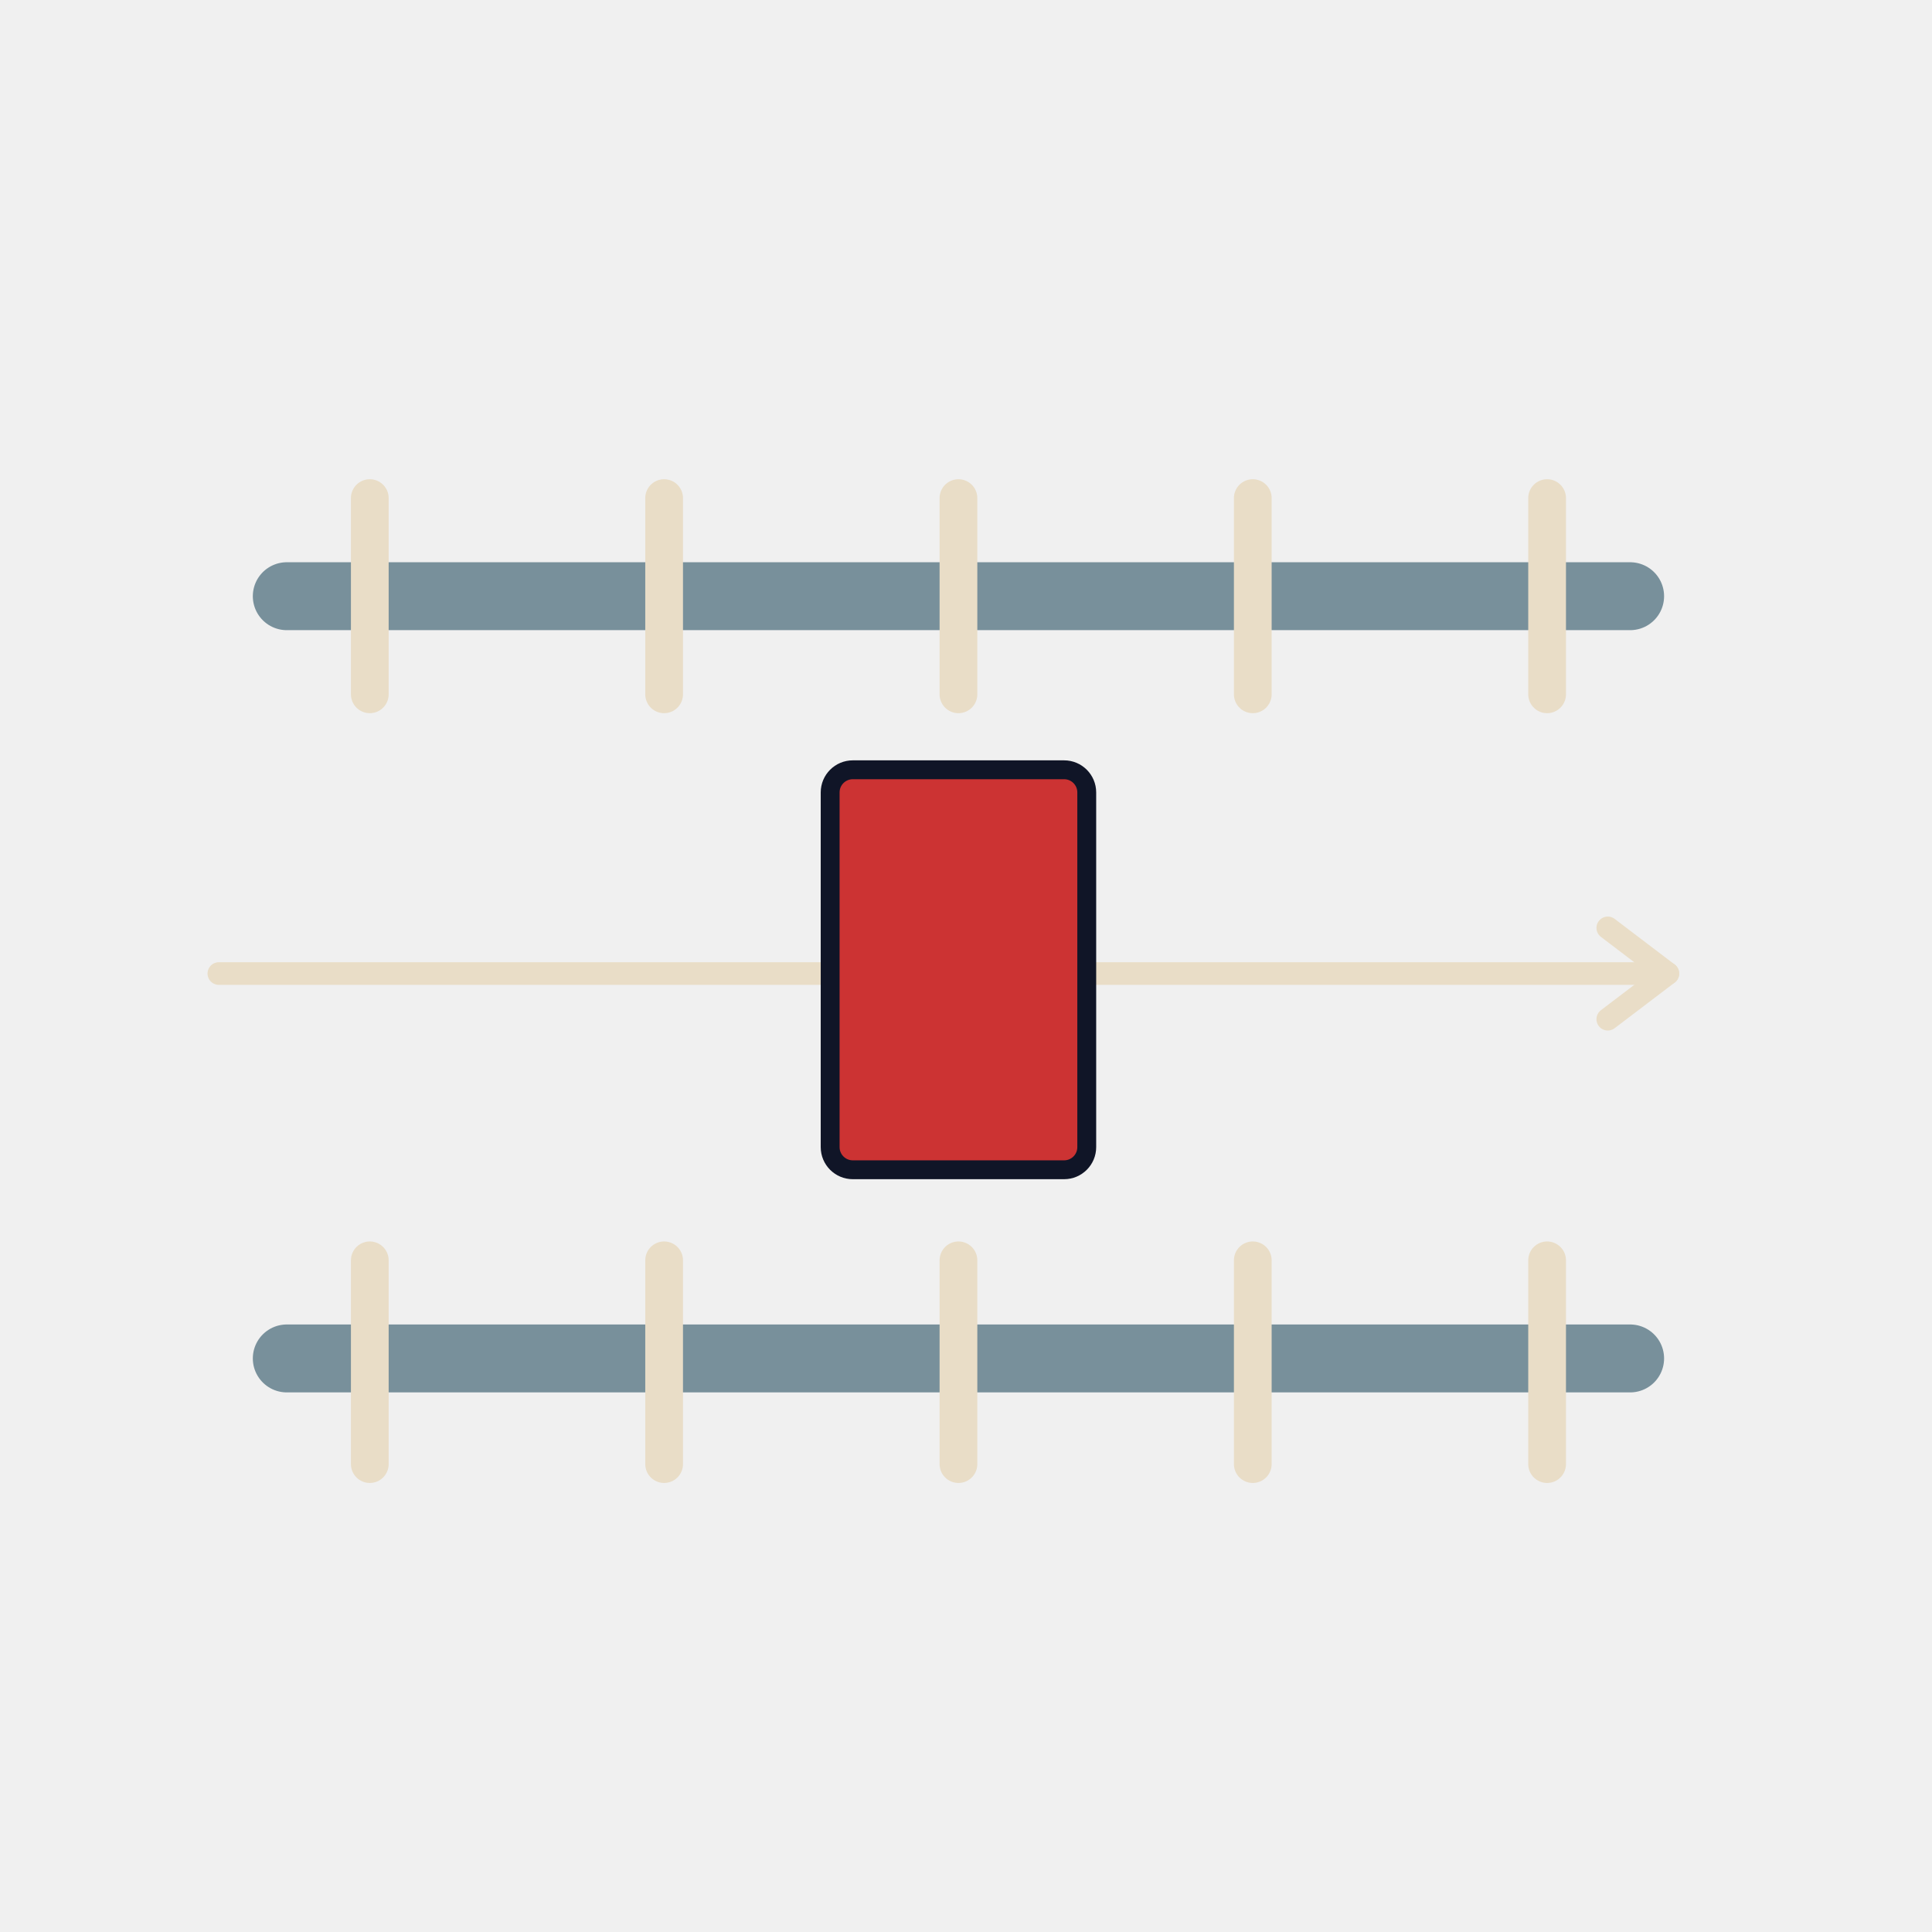
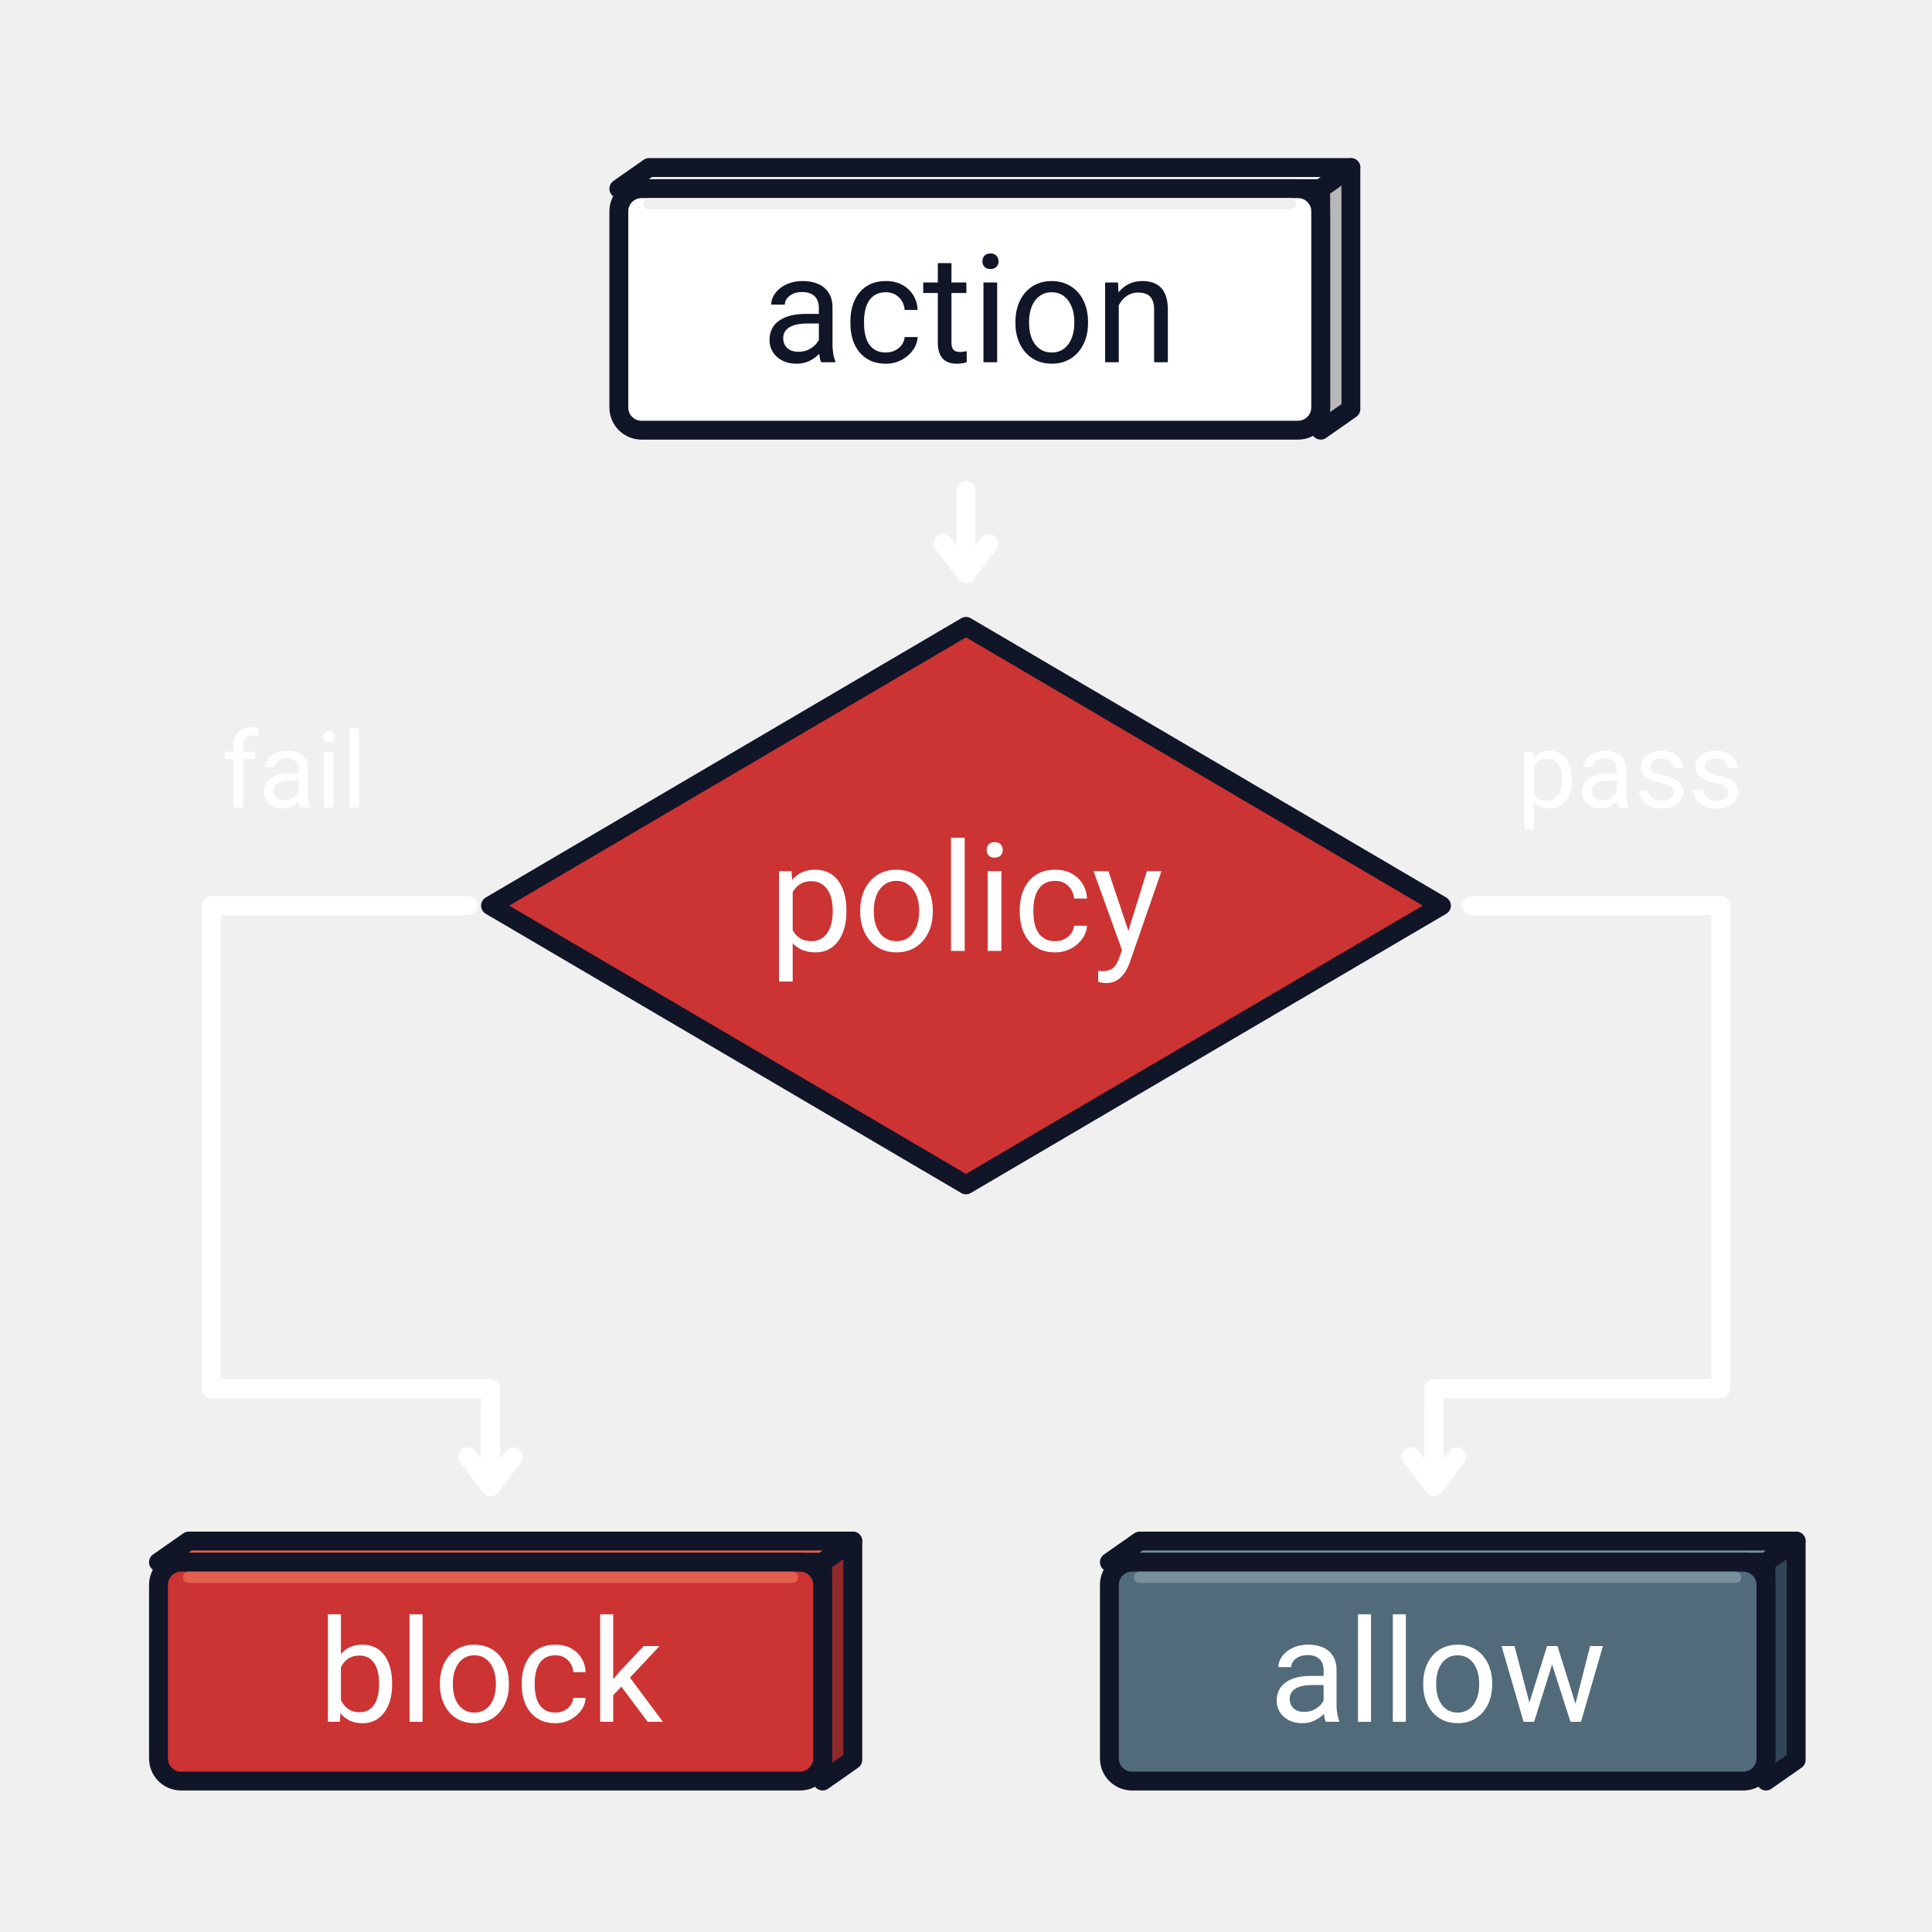
<svg xmlns="http://www.w3.org/2000/svg" width="256" height="256" viewBox="0 0 256 256" role="img" aria-labelledby="title desc">
  <g stroke-linecap="round" stroke-linejoin="round">
-     <path d="M38 79 H216 M38 180 H216" fill="none" stroke="#78909B" stroke-width="9" />
-     <line x1="49" y1="66" x2="49" y2="92" stroke="#E9DDC7" stroke-width="5" />
-     <line x1="49" y1="167" x2="49" y2="194" stroke="#E9DDC7" stroke-width="5" />
-     <line x1="88" y1="66" x2="88" y2="92" stroke="#E9DDC7" stroke-width="5" />
-     <line x1="88" y1="167" x2="88" y2="194" stroke="#E9DDC7" stroke-width="5" />
-     <line x1="127" y1="66" x2="127" y2="92" stroke="#E9DDC7" stroke-width="5" />
-     <line x1="127" y1="167" x2="127" y2="194" stroke="#E9DDC7" stroke-width="5" />
-     <line x1="166" y1="66" x2="166" y2="92" stroke="#E9DDC7" stroke-width="5" />
-     <line x1="166" y1="167" x2="166" y2="194" stroke="#E9DDC7" stroke-width="5" />
-     <line x1="205" y1="66" x2="205" y2="92" stroke="#E9DDC7" stroke-width="5" />
-     <line x1="205" y1="167" x2="205" y2="194" stroke="#E9DDC7" stroke-width="5" />
-     <line x1="29" y1="129" x2="221" y2="129" stroke="#E9DDC7" stroke-width="3" />
-     <path d="M213.04 135.05 L221 129 L213.04 122.95" fill="none" stroke="#E9DDC7" stroke-width="3" />
-     <rect x="110" y="102" width="34" height="53" rx="3" fill="#CC3333" stroke="#101527" stroke-width="2.5" />
+     <polygon points="82,25 86,22.2 179,22.2 175,25" fill="#F0F0F0" stroke="#101527" stroke-width="2.5" />
+     <polygon points="175,25 179,22.2 179,54.2 175,57" fill="#B8B8B8" stroke="#101527" stroke-width="2.5" />
+     <rect x="82" y="25" width="93" height="32" rx="3" fill="#FFFFFF" stroke="#101527" stroke-width="2.5" />
+     <line x1="86" y1="27" x2="171" y2="27" stroke="#F0F0F0" stroke-width="1.5" />
+     <g transform="translate(100.8975 48.0) scale(0.00976562 -0.00976562)">
+       <g transform="translate(0 0)">
+         <path d="M779 185V742Q779 806 753.5 853.5Q728 901 677.0 927.0Q626 953 551 953Q481 953 428.5 929.0Q376 905 346.5 866.0Q317 827 317 782H132Q132 840 162.0 897.0Q192 954 248.5 1000.5Q305 1047 384.5 1074.5Q464 1102 562 1102Q680 1102 770.5 1062.0Q861 1022 912.5 941.5Q964 861 964 740V236Q964 182 973.5 121.0Q983 60 1002 16V0H809Q795 32 787.0 85.5Q779 139 779 185ZM811 656 813 526H626Q547 526 485.0 513.5Q423 501 381.0 476.0Q339 451 317.0 413.5Q295 376 295 326Q295 275 318.0 233.0Q341 191 387.5 166.5Q434 142 502 142Q587 142 652.0 178.0Q717 214 755.5 266.0Q794 318 797 367L876 278Q869 236 838.0 185.0Q807 134 755.5 87.5Q704 41 633.5 10.5Q563 -20 475 -20Q365 -20 282.5 23.0Q200 66 154.5 138.5Q109 211 109 301Q109 388 143.0 454.5Q177 521 241.0 565.5Q305 610 395.0 633.0Q485 656 596 656Z" fill="#101527" stroke="none" stroke-width="0" />
+       </g>
+       <g transform="translate(1114 0)">
+         <path d="M574 132Q640 132 696.0 159.0Q752 186 788.0 233.5Q824 281 829 342H1005Q1000 246 940.5 163.5Q881 81 785.0 30.5Q689 -20 574 -20Q452 -20 361.5 23.0Q271 66 211.5 141.0Q152 216 122.5 313.5Q93 411 93 520V562Q93 671 122.5 768.5Q152 866 211.5 941.0Q271 1016 361.5 1059.0Q452 1102 574 1102Q701 1102 796.0 1050.5Q891 999 945.5 910.5Q1000 822 1005 710H829Q824 777 791.5 831.0Q759 885 703.5 917.5Q648 950 574 950Q489 950 431.5 916.5Q374 883 340.5 826.5Q307 770 292.5 701.5Q278 633 278 562V520Q278 449 292.0 380.0Q306 311 339.5 255.0Q373 199 430.5 165.5Q488 132 574 132Z" fill="#101527" stroke="none" stroke-width="0" />
+       </g>
+       <g transform="translate(2186 0)">
+         <path d="M594 1082V940H9V1082ZM207 1345H392V268Q392 213 409.0 185.0Q426 157 453.0 148.0Q480 139 511 139Q534 139 559.5 143.5Q585 148 598 151L599 0Q577 -7 541.5 -13.5Q506 -20 456 -20Q388 -20 331.0 7.0Q274 34 240.5 97.5Q207 161 207 269Z" fill="#101527" stroke="none" stroke-width="0" />
+       </g>
+       <g transform="translate(2856 0)">
+         <path d="M342 1082V0H156V1082ZM142 1369Q142 1414 169.5 1445.0Q197 1476 251 1476Q304 1476 332.5 1445.0Q361 1414 361 1369Q361 1326 332.5 1295.5Q304 1265 251 1265Q197 1265 169.5 1295.5Q142 1326 142 1369Z" fill="#101527" stroke="none" stroke-width="0" />
+       </g>
+       <g transform="translate(3354 0)">
+         <path d="M92 529V552Q92 669 126.0 769.5Q160 870 224.0 944.5Q288 1019 379.0 1060.5Q470 1102 583 1102Q697 1102 788.5 1060.5Q880 1019 944.5 944.5Q1009 870 1043.0 769.5Q1077 669 1077 552V529Q1077 412 1043.0 312.0Q1009 212 944.5 137.5Q880 63 789.5 21.5Q699 -20 585 -20Q471 -20 380.0 21.5Q289 63 224.5 137.5Q160 212 126.0 312.0Q92 412 92 529ZM277 552V529Q277 448 296.0 376.5Q315 305 353.5 250.0Q392 195 450.0 163.5Q508 132 585 132Q661 132 718.5 163.5Q776 195 814.0 250.0Q852 305 871.5 376.5Q891 448 891 529V552Q891 632 871.5 703.5Q852 775 813.5 830.5Q775 886 717.5 918.0Q660 950 583 950Q507 950 449.5 918.0Q392 886 353.5 830.5Q315 775 296.0 703.5Q277 632 277 552Z" fill="#101527" stroke="none" stroke-width="0" />
+       </g>
+       <g transform="translate(4522 0)">
+         <path d="M326 851V0H141V1082H316ZM282 582 205 585Q206 696 238.0 790.5Q270 885 328.0 955.0Q386 1025 466.5 1063.5Q547 1102 645 1102Q725 1102 789.0 1080.5Q853 1059 898.5 1012.0Q944 965 968.0 890.5Q992 816 992 709V0H806V711Q806 796 781.0 847.5Q756 899 708.0 922.5Q660 946 590 946Q521 946 464.5 917.0Q408 888 367.5 837.0Q327 786 304.5 720.5Q282 655 282 582Z" fill="#101527" stroke="none" stroke-width="0" />
+       </g>
+     </g>
+     <line x1="128" y1="65" x2="128" y2="76" stroke="#FFFFFF" stroke-width="2.5" />
+     <path d="M124.97 72.02 L128 76 L131.03 72.02" fill="none" stroke="#FFFFFF" stroke-width="2.5" />
+     <polygon points="128,83 191,120 128,157 65,120" fill="#CC3333" stroke="#101527" stroke-width="2.5" />
+     <g transform="translate(101.8525 126) scale(0.00976562 -0.00976562)">
+       <g transform="translate(0 0)">
+         <path d="M326 874V-416H140V1082H310ZM1055 550V529Q1055 411 1027.0 310.5Q999 210 945.5 136.0Q892 62 814.0 21.0Q736 -20 635 -20Q532 -20 453.0 14.0Q374 48 319.0 113.0Q264 178 231.5 269.0Q199 360 187 474V586Q199 706 232.0 801.0Q265 896 319.5 963.5Q374 1031 452.0 1066.5Q530 1102 632 1102Q734 1102 813.0 1062.5Q892 1023 946.0 950.0Q1000 877 1027.5 775.5Q1055 674 1055 550ZM869 529V550Q869 631 852.0 702.5Q835 774 799.5 828.5Q764 883 709.0 914.5Q654 946 578 946Q508 946 456.5 922.0Q405 898 369.0 857.5Q333 817 310.5 765.5Q288 714 277 659V400Q297 330 333.0 268.5Q369 207 429.0 169.5Q489 132 580 132Q655 132 709.5 163.5Q764 195 799.5 250.0Q835 305 852.0 376.5Q869 448 869 529Z" fill="#FFFFFF" stroke="none" stroke-width="0" />
+       </g>
+       <g transform="translate(1150 0)">
+         <path d="M92 529V552Q92 669 126.0 769.5Q160 870 224.0 944.5Q288 1019 379.0 1060.5Q470 1102 583 1102Q697 1102 788.5 1060.5Q880 1019 944.5 944.5Q1009 870 1043.0 769.5Q1077 669 1077 552V529Q1077 412 1043.0 312.0Q1009 212 944.5 137.5Q880 63 789.5 21.5Q699 -20 585 -20Q471 -20 380.0 21.5Q289 63 224.5 137.5Q160 212 126.0 312.0Q92 412 92 529ZM277 552V529Q277 448 296.0 376.5Q315 305 353.5 250.0Q392 195 450.0 163.5Q508 132 585 132Q661 132 718.5 163.5Q776 195 814.0 250.0Q852 305 871.5 376.5Q891 448 891 529V552Q891 632 871.5 703.5Q852 775 813.5 830.5Q775 886 717.5 918.0Q660 950 583 950Q507 950 449.5 918.0Q392 886 353.5 830.5Q315 775 296.0 703.5Q277 632 277 552Z" fill="#FFFFFF" stroke="none" stroke-width="0" />
+       </g>
+       <g transform="translate(2318 0)">
+         <path d="M342 1536V0H156V1536Z" fill="#FFFFFF" stroke="none" stroke-width="0" />
+       </g>
+       <g transform="translate(2816 0)">
+         <path d="M342 1082V0H156V1082ZM142 1369Q142 1414 169.5 1445.0Q197 1476 251 1476Q304 1476 332.5 1445.0Q361 1414 361 1369Q361 1326 332.5 1295.5Q304 1265 251 1265Q197 1265 169.5 1295.5Q142 1326 142 1369Z" fill="#FFFFFF" stroke="none" stroke-width="0" />
+       </g>
+       <g transform="translate(3314 0)">
+         <path d="M574 132Q640 132 696.0 159.0Q752 186 788.0 233.5Q824 281 829 342H1005Q1000 246 940.5 163.5Q881 81 785.0 30.5Q689 -20 574 -20Q452 -20 361.5 23.0Q271 66 211.5 141.0Q152 216 122.5 313.5Q93 411 93 520V562Q93 671 122.5 768.5Q152 866 211.5 941.0Q271 1016 361.5 1059.0Q452 1102 574 1102Q701 1102 796.0 1050.5Q891 999 945.5 910.5Q1000 822 1005 710H829Q824 777 791.5 831.0Q759 885 703.5 917.5Q648 950 574 950Q489 950 431.5 916.5Q374 883 340.5 826.5Q307 770 292.5 701.5Q278 633 278 562V520Q278 449 292.0 380.0Q306 311 339.5 255.0Q373 199 430.5 165.5Q488 132 574 132Z" fill="#FFFFFF" stroke="none" stroke-width="0" />
+       </g>
+       <g transform="translate(4386 0)">
+         <path d="M445 112 746 1082H944L510 -167Q495 -207 470.5 -253.5Q446 -300 408.0 -342.0Q370 -384 316.5 -410.5Q263 -437 189 -437Q167 -437 133.0 -431.0Q99 -425 85 -421L84 -271Q92 -272 109.5 -273.5Q127 -275 134 -275Q197 -275 241.0 -258.5Q285 -242 315.5 -203.5Q346 -165 368 -98ZM224 1082 505 242 553 47 420 -21 22 1082Z" fill="#FFFFFF" stroke="none" stroke-width="0" />
+       </g>
+     </g>
+     <path d="M62 120 H28 V184 H65 V195 M195 120 H228 V184 H190 V195" fill="none" stroke="#FFFFFF" stroke-width="2.5" />
+     <g transform="translate(29.3545 107) scale(0.00683594 -0.00683594)">
+       <g transform="translate(0 0)">
+         <path d="M417 0H232V1196Q232 1313 274.5 1393.5Q317 1474 397.0 1515.5Q477 1557 587 1557Q619 1557 651.5 1553.0Q684 1549 715 1541L705 1390Q684 1395 657.5 1397.0Q631 1399 605 1399Q546 1399 503.5 1375.5Q461 1352 439.0 1307.0Q417 1262 417 1196ZM647 1082V940H61V1082Z" fill="#FFFFFF" stroke="none" stroke-width="0" />
+       </g>
+       <g transform="translate(712 0)">
+         <path d="M779 185V742Q779 806 753.5 853.5Q728 901 677.0 927.0Q626 953 551 953Q481 953 428.5 929.0Q376 905 346.5 866.0Q317 827 317 782H132Q132 840 162.0 897.0Q192 954 248.5 1000.5Q305 1047 384.5 1074.5Q464 1102 562 1102Q680 1102 770.5 1062.0Q861 1022 912.5 941.5Q964 861 964 740V236Q964 182 973.5 121.0Q983 60 1002 16V0H809Q795 32 787.0 85.5Q779 139 779 185ZM811 656 813 526H626Q547 526 485.0 513.5Q423 501 381.0 476.0Q339 451 317.0 413.5Q295 376 295 326Q295 275 318.0 233.0Q341 191 387.5 166.5Q434 142 502 142Q587 142 652.0 178.0Q717 214 755.5 266.0Q794 318 797 367L876 278Q869 236 838.0 185.0Q807 134 755.5 87.5Q704 41 633.5 10.5Q563 -20 475 -20Q365 -20 282.5 23.0Q200 66 154.5 138.5Q109 211 109 301Q109 388 143.0 454.5Q177 521 241.0 565.5Q305 610 395.0 633.0Q485 656 596 656Z" fill="#FFFFFF" stroke="none" stroke-width="0" />
+       </g>
+       <g transform="translate(1826 0)">
+         <path d="M342 1082V0H156V1082ZM142 1369Q142 1414 169.5 1445.0Q197 1476 251 1476Q304 1476 332.5 1445.0Q361 1414 361 1369Q361 1326 332.5 1295.5Q304 1265 251 1265Q197 1265 169.5 1295.5Q142 1326 142 1369Z" fill="#FFFFFF" stroke="none" stroke-width="0" />
+       </g>
+       <g transform="translate(2324 0)">
+         <path d="M342 1536V0H156V1536Z" fill="#FFFFFF" stroke="none" stroke-width="0" />
+       </g>
+     </g>
+     <g transform="translate(201.0361 107) scale(0.00683594 -0.00683594)">
+       <g transform="translate(0 0)">
+         <path d="M326 874V-416H140V1082H310ZM1055 550V529Q1055 411 1027.0 310.5Q999 210 945.5 136.0Q892 62 814.0 21.0Q736 -20 635 -20Q532 -20 453.0 14.0Q374 48 319.0 113.0Q264 178 231.5 269.0Q199 360 187 474V586Q199 706 232.0 801.0Q265 896 319.5 963.5Q374 1031 452.0 1066.5Q530 1102 632 1102Q734 1102 813.0 1062.5Q892 1023 946.0 950.0Q1000 877 1027.5 775.5Q1055 674 1055 550ZM869 529V550Q869 631 852.0 702.5Q835 774 799.5 828.5Q764 883 709.0 914.5Q654 946 578 946Q508 946 456.5 922.0Q405 898 369.0 857.5Q333 817 310.5 765.5Q288 714 277 659V400Q297 330 333.0 268.5Q369 207 429.0 169.5Q489 132 580 132Q655 132 709.5 163.5Q764 195 799.5 250.0Q835 305 852.0 376.5Q869 448 869 529Z" fill="#FFFFFF" stroke="none" stroke-width="0" />
+       </g>
+       <g transform="translate(1150 0)">
+         <path d="M779 185V742Q779 806 753.5 853.5Q728 901 677.0 927.0Q626 953 551 953Q481 953 428.5 929.0Q376 905 346.5 866.0Q317 827 317 782H132Q132 840 162.0 897.0Q192 954 248.5 1000.5Q305 1047 384.5 1074.5Q464 1102 562 1102Q680 1102 770.5 1062.0Q861 1022 912.5 941.5Q964 861 964 740V236Q964 182 973.5 121.0Q983 60 1002 16V0H809Q795 32 787.0 85.5Q779 139 779 185ZM811 656 813 526H626Q547 526 485.0 513.5Q423 501 381.0 476.0Q339 451 317.0 413.5Q295 376 295 326Q295 275 318.0 233.0Q341 191 387.5 166.5Q434 142 502 142Q587 142 652.0 178.0Q717 214 755.5 266.0Q794 318 797 367L876 278Q869 236 838.0 185.0Q807 134 755.5 87.5Q704 41 633.5 10.5Q563 -20 475 -20Q365 -20 282.5 23.0Q200 66 154.5 138.5Q109 211 109 301Q109 388 143.0 454.5Q177 521 241.0 565.5Q305 610 395.0 633.0Q485 656 596 656Z" fill="#FFFFFF" stroke="none" stroke-width="0" />
+       </g>
+       <g transform="translate(2264 0)">
+         <path d="M771 287Q771 327 753.5 361.5Q736 396 682.5 424.5Q629 453 522 474Q432 493 359.5 519.0Q287 545 236.5 582.0Q186 619 159.0 669.0Q132 719 132 786Q132 850 160.5 907.0Q189 964 241.5 1008.0Q294 1052 368.0 1077.0Q442 1102 533 1102Q663 1102 755.0 1056.0Q847 1010 896.0 933.5Q945 857 945 764H760Q760 809 733.5 851.5Q707 894 656.5 922.0Q606 950 533 950Q456 950 408.5 926.5Q361 903 339.5 867.0Q318 831 318 791Q318 761 328.5 737.5Q339 714 366.0 694.5Q393 675 442.0 658.0Q491 641 567 624Q700 594 786.0 552.0Q872 510 914.0 449.0Q956 388 956 301Q956 230 926.5 171.0Q897 112 841.5 69.5Q786 27 709.5 3.5Q633 -20 538 -20Q395 -20 296.0 31.0Q197 82 146.0 163.0Q95 244 95 334H281Q285 258 325.0 213.5Q365 169 423.0 150.5Q481 132 538 132Q614 132 665.5 152.0Q717 172 744.0 207.0Q771 242 771 287Z" fill="#FFFFFF" stroke="none" stroke-width="0" />
+       </g>
+       <g transform="translate(3321 0)">
+         <path d="M771 287Q771 327 753.5 361.5Q736 396 682.5 424.5Q629 453 522 474Q432 493 359.5 519.0Q287 545 236.5 582.0Q186 619 159.0 669.0Q132 719 132 786Q132 850 160.5 907.0Q189 964 241.5 1008.0Q294 1052 368.0 1077.0Q442 1102 533 1102Q663 1102 755.0 1056.0Q847 1010 896.0 933.5Q945 857 945 764H760Q760 809 733.5 851.5Q707 894 656.5 922.0Q606 950 533 950Q456 950 408.5 926.5Q361 903 339.5 867.0Q318 831 318 791Q318 761 328.5 737.5Q339 714 366.0 694.5Q393 675 442.0 658.0Q491 641 567 624Q700 594 786.0 552.0Q872 510 914.0 449.0Q956 388 956 301Q956 230 926.5 171.0Q897 112 841.5 69.5Q786 27 709.5 3.5Q633 -20 538 -20Q395 -20 296.0 31.0Q197 82 146.0 163.0Q95 244 95 334H281Q285 258 325.0 213.5Q365 169 423.0 150.5Q481 132 538 132Q614 132 665.5 152.0Q717 172 744.0 207.0Q771 242 771 287Z" fill="#FFFFFF" stroke="none" stroke-width="0" />
+       </g>
+     </g>
+     <line x1="65" y1="187" x2="65" y2="197" stroke="#FFFFFF" stroke-width="2.5" />
+     <path d="M61.97 193.02 L65 197 L68.03 193.02" fill="none" stroke="#FFFFFF" stroke-width="2.5" />
+     <line x1="190" y1="187" x2="190" y2="197" stroke="#FFFFFF" stroke-width="2.5" />
+     <path d="M186.97 193.02 L190 197 L193.03 193.02" fill="none" stroke="#FFFFFF" stroke-width="2.5" />
+     <polygon points="21,207 25,204.2 113,204.2 109,207" fill="#E4604E" stroke="#101527" stroke-width="2.5" />
+     <polygon points="109,207 113,204.2 113,233.2 109,236" fill="#8F292C" stroke="#101527" stroke-width="2.5" />
+     <rect x="21" y="207" width="88" height="29" rx="3" fill="#CC3333" stroke="#101527" stroke-width="2.5" />
+     <line x1="25" y1="209" x2="105" y2="209" stroke="#E4604E" stroke-width="1.5" />
+     <g transform="translate(42.1499 228.15) scale(0.00927734 -0.00927734)">
+       <g transform="translate(0 0)">
+         <path d="M140 1536H326V210L310 0H140ZM1057 550V529Q1057 411 1029.0 310.5Q1001 210 947.0 136.0Q893 62 815.0 21.0Q737 -20 636 -20Q533 -20 455.5 15.5Q378 51 325.0 118.0Q272 185 240.5 280.0Q209 375 197 494V586Q209 706 240.5 801.0Q272 896 325.0 963.5Q378 1031 455.0 1066.5Q532 1102 634 1102Q736 1102 815.0 1062.5Q894 1023 947.5 950.0Q1001 877 1029.0 775.5Q1057 674 1057 550ZM871 529V550Q871 631 856.0 702.5Q841 774 808.0 828.5Q775 883 721.0 914.5Q667 946 588 946Q518 946 466.5 922.0Q415 898 379.0 857.5Q343 817 320.5 765.5Q298 714 287 659V418Q303 348 339.5 283.5Q376 219 437.5 178.0Q499 137 590 137Q665 137 718.5 167.5Q772 198 805.5 252.0Q839 306 855.0 377.0Q871 448 871 529Z" fill="#FFFFFF" stroke="none" stroke-width="0" />
+       </g>
+       <g transform="translate(1150 0)">
+         <path d="M342 1536V0H156V1536Z" fill="#FFFFFF" stroke="none" stroke-width="0" />
+       </g>
+       <g transform="translate(1648 0)">
+         <path d="M92 529V552Q92 669 126.0 769.5Q160 870 224.0 944.5Q288 1019 379.0 1060.5Q470 1102 583 1102Q697 1102 788.5 1060.5Q880 1019 944.5 944.5Q1009 870 1043.0 769.5Q1077 669 1077 552V529Q1077 412 1043.0 312.0Q1009 212 944.5 137.5Q880 63 789.5 21.5Q699 -20 585 -20Q471 -20 380.0 21.5Q289 63 224.5 137.5Q160 212 126.0 312.0Q92 412 92 529ZM277 552V529Q277 448 296.0 376.5Q315 305 353.5 250.0Q392 195 450.0 163.5Q508 132 585 132Q661 132 718.5 163.5Q776 195 814.0 250.0Q852 305 871.5 376.5Q891 448 891 529V552Q891 632 871.5 703.5Q852 775 813.5 830.5Q775 886 717.5 918.0Q660 950 583 950Q507 950 449.5 918.0Q392 886 353.5 830.5Q315 775 296.0 703.5Q277 632 277 552Z" fill="#FFFFFF" stroke="none" stroke-width="0" />
+       </g>
+       <g transform="translate(2816 0)">
+         <path d="M574 132Q640 132 696.0 159.0Q752 186 788.0 233.5Q824 281 829 342H1005Q1000 246 940.5 163.5Q881 81 785.0 30.5Q689 -20 574 -20Q452 -20 361.5 23.0Q271 66 211.5 141.0Q152 216 122.5 313.5Q93 411 93 520V562Q93 671 122.5 768.5Q152 866 211.5 941.0Q271 1016 361.5 1059.0Q452 1102 574 1102Q701 1102 796.0 1050.5Q891 999 945.5 910.5Q1000 822 1005 710H829Q824 777 791.5 831.0Q759 885 703.5 917.5Q648 950 574 950Q489 950 431.5 916.5Q374 883 340.5 826.5Q307 770 292.5 701.5Q278 633 278 562V520Q278 449 292.0 380.0Q306 311 339.5 255.0Q373 199 430.5 165.5Q488 132 574 132Z" fill="#FFFFFF" stroke="none" stroke-width="0" />
+       </g>
+       <g transform="translate(3888 0)">
+         <path d="M327 1536V0H141V1536ZM988 1082 516 577 252 303 237 500 426 726 762 1082ZM819 0 433 516 529 681 1037 0Z" fill="#FFFFFF" stroke="none" stroke-width="0" />
+       </g>
+     </g>
+     <polygon points="147,207 151,204.2 238,204.2 234,207" fill="#78909B" stroke="#101527" stroke-width="2.5" />
+     <polygon points="234,207 238,204.2 238,233.2 234,236" fill="#304654" stroke="#101527" stroke-width="2.5" />
+     <rect x="147" y="207" width="87" height="29" rx="3" fill="#526B7A" stroke="#101527" stroke-width="2.5" />
+     <line x1="151" y1="209" x2="230" y2="209" stroke="#78909B" stroke-width="1.5" />
+     <g transform="translate(168.1555 228.15) scale(0.00927734 -0.00927734)">
+       <g transform="translate(0 0)">
+         <path d="M779 185V742Q779 806 753.5 853.5Q728 901 677.0 927.0Q626 953 551 953Q481 953 428.5 929.0Q376 905 346.5 866.0Q317 827 317 782H132Q132 840 162.0 897.0Q192 954 248.5 1000.5Q305 1047 384.5 1074.5Q464 1102 562 1102Q680 1102 770.5 1062.0Q861 1022 912.5 941.5Q964 861 964 740V236Q964 182 973.5 121.0Q983 60 1002 16V0H809Q795 32 787.0 85.5Q779 139 779 185ZM811 656 813 526H626Q547 526 485.0 513.5Q423 501 381.0 476.0Q339 451 317.0 413.5Q295 376 295 326Q295 275 318.0 233.0Q341 191 387.5 166.5Q434 142 502 142Q587 142 652.0 178.0Q717 214 755.5 266.0Q794 318 797 367L876 278Q869 236 838.0 185.0Q807 134 755.5 87.5Q704 41 633.5 10.5Q563 -20 475 -20Q365 -20 282.5 23.0Q200 66 154.5 138.5Q109 211 109 301Q109 388 143.0 454.5Q177 521 241.0 565.5Q305 610 395.0 633.0Q485 656 596 656Z" fill="#FFFFFF" stroke="none" stroke-width="0" />
+       </g>
+       <g transform="translate(1114 0)">
+         <path d="M342 1536V0H156V1536Z" fill="#FFFFFF" stroke="none" stroke-width="0" />
+       </g>
+       <g transform="translate(1612 0)">
+         <path d="M342 1536V0H156V1536Z" fill="#FFFFFF" stroke="none" stroke-width="0" />
+       </g>
+       <g transform="translate(2110 0)">
+         <path d="M92 529V552Q92 669 126.0 769.5Q160 870 224.0 944.5Q288 1019 379.0 1060.5Q470 1102 583 1102Q697 1102 788.5 1060.5Q880 1019 944.5 944.5Q1009 870 1043.0 769.5Q1077 669 1077 552V529Q1077 412 1043.0 312.0Q1009 212 944.5 137.5Q880 63 789.5 21.5Q699 -20 585 -20Q471 -20 380.0 21.5Q289 63 224.5 137.5Q160 212 126.0 312.0Q92 412 92 529ZM277 552V529Q277 448 296.0 376.5Q315 305 353.5 250.0Q392 195 450.0 163.5Q508 132 585 132Q661 132 718.5 163.5Q776 195 814.0 250.0Q852 305 871.5 376.5Q891 448 891 529V552Q891 632 871.5 703.5Q852 775 813.5 830.5Q775 886 717.5 918.0Q660 950 583 950Q507 950 449.5 918.0Q392 886 353.5 830.5Q315 775 296.0 703.5Q277 632 277 552Z" fill="#FFFFFF" stroke="none" stroke-width="0" />
+       </g>
+       <g transform="translate(3278 0)">
+         <path d="M415 192 693 1082H815L791 905L508 0H389ZM228 1082 465 182 482 0H357L43 1082ZM1081 189 1307 1082H1491L1177 0H1053ZM842 1082 1114 207 1145 0H1027L736 907L712 1082Z" fill="#FFFFFF" stroke="none" stroke-width="0" />
+       </g>
+     </g>
  </g>
</svg>
